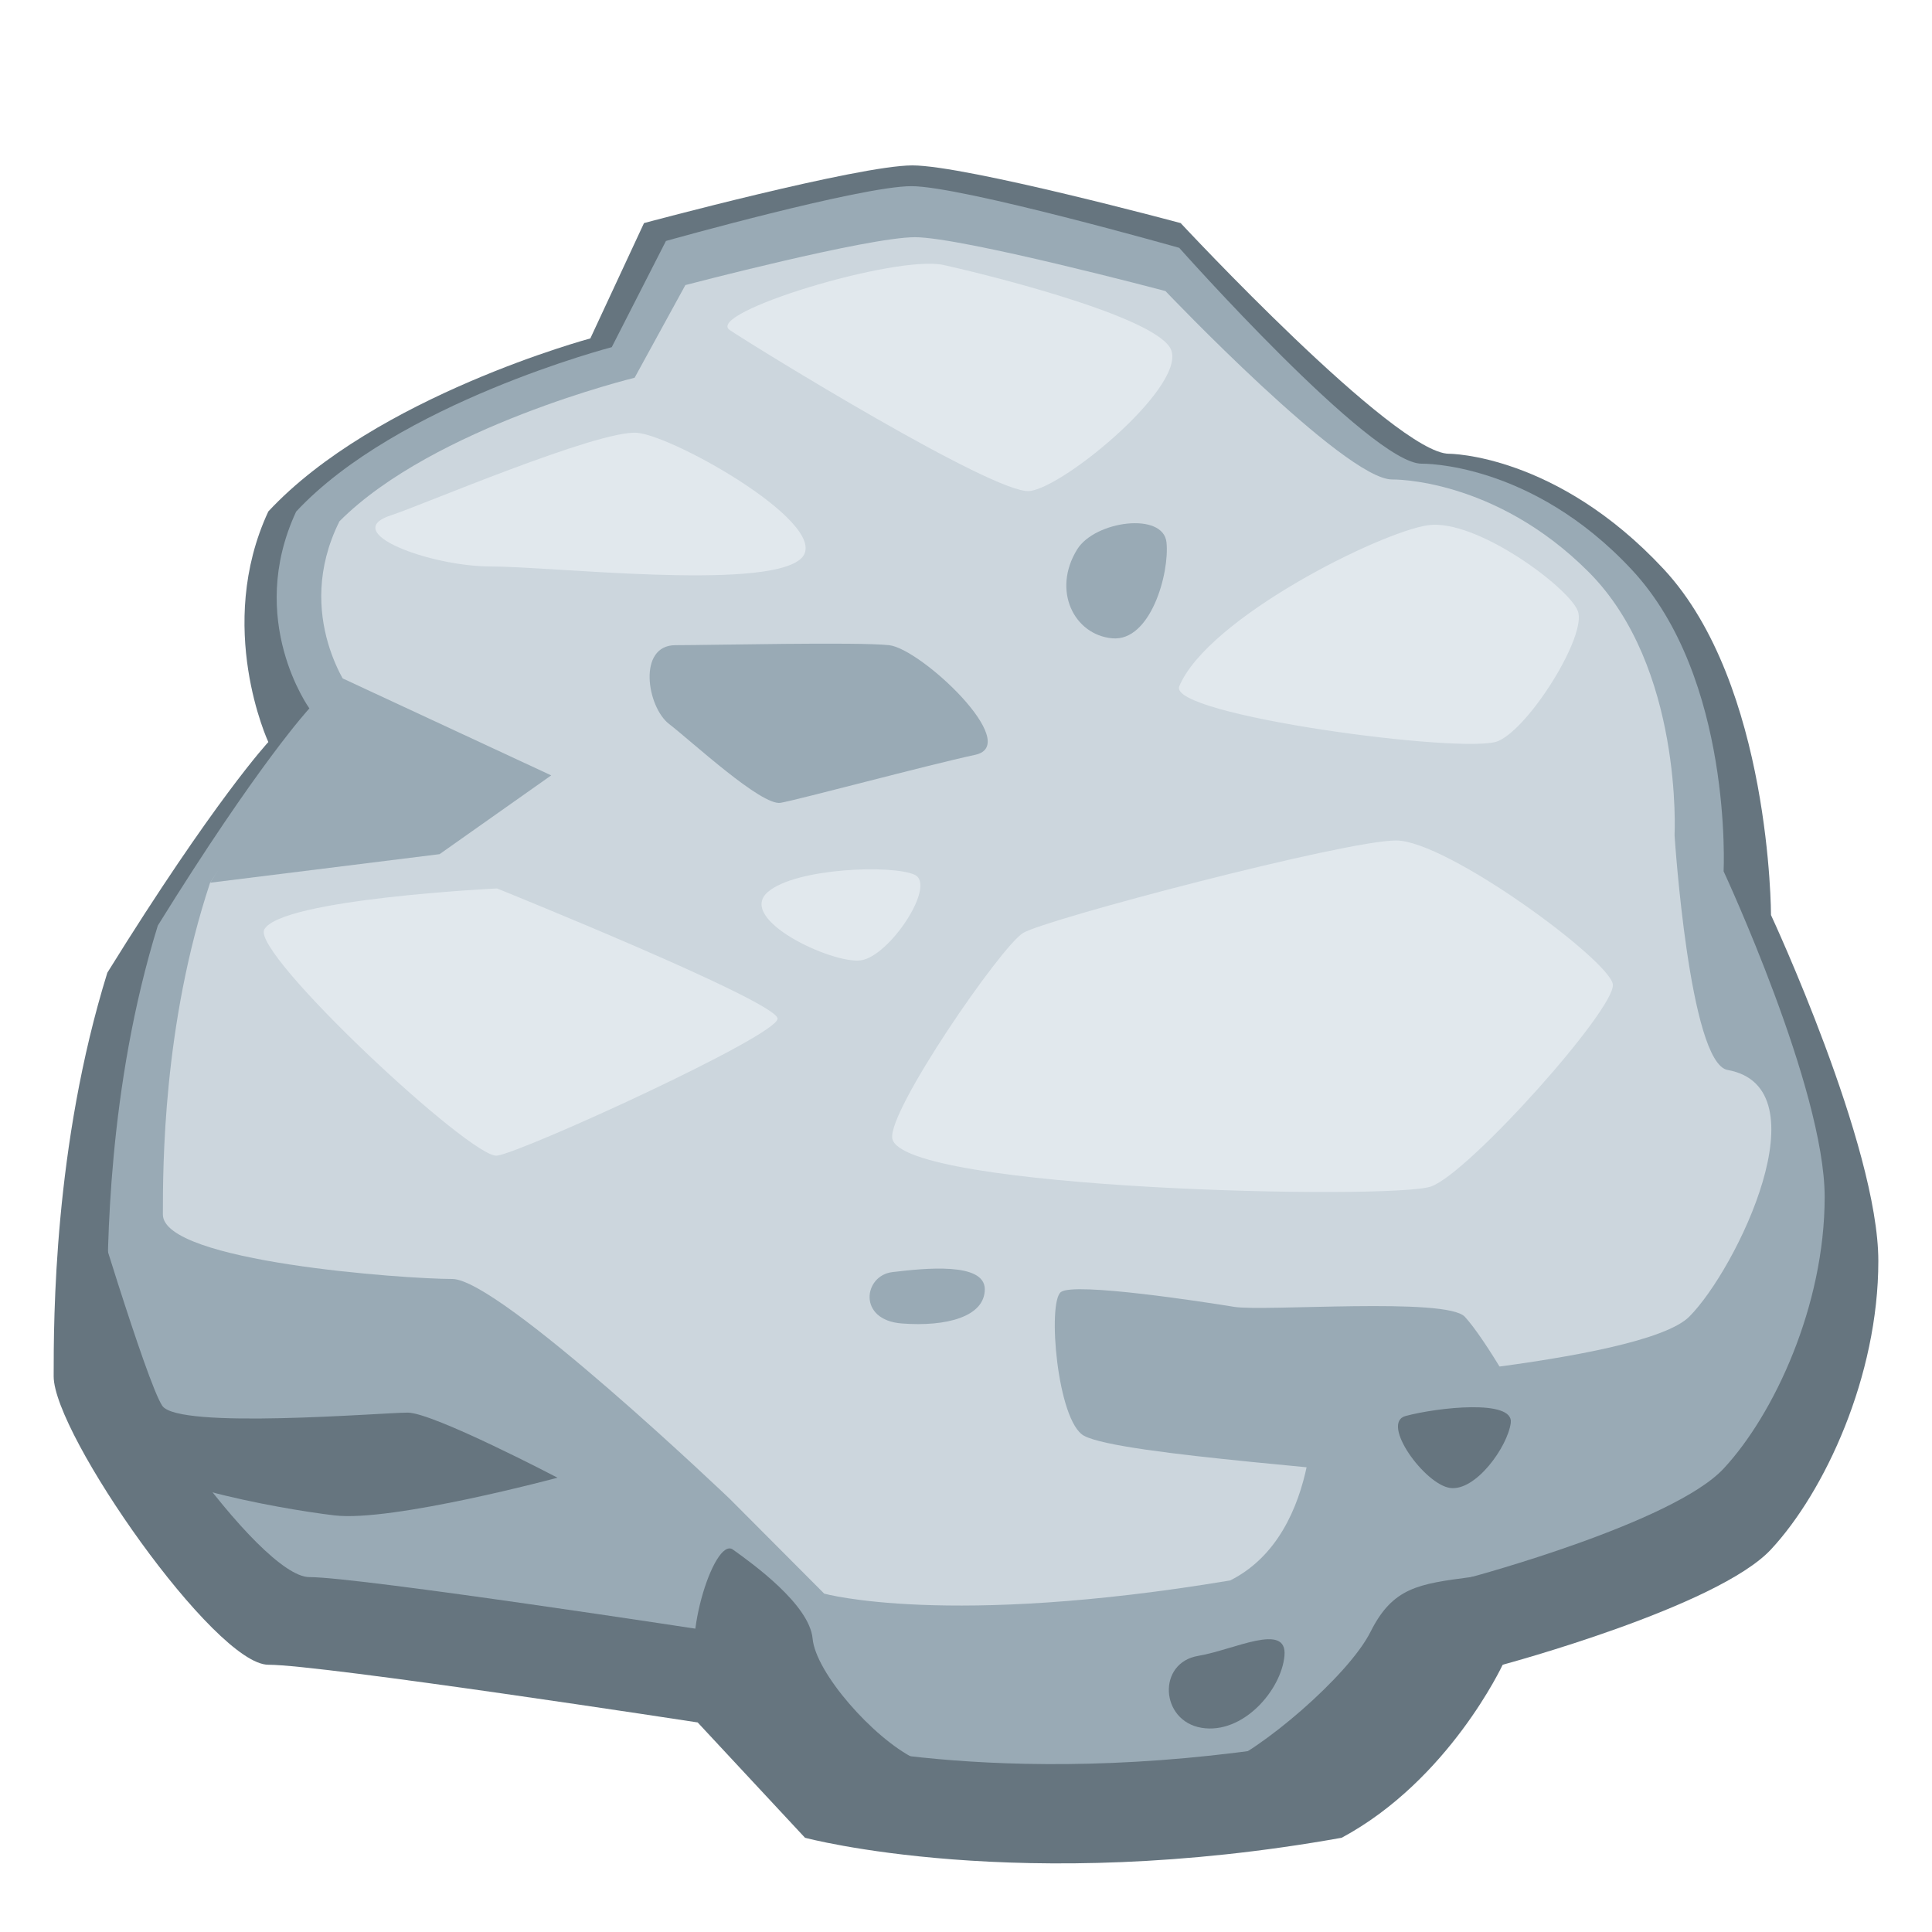
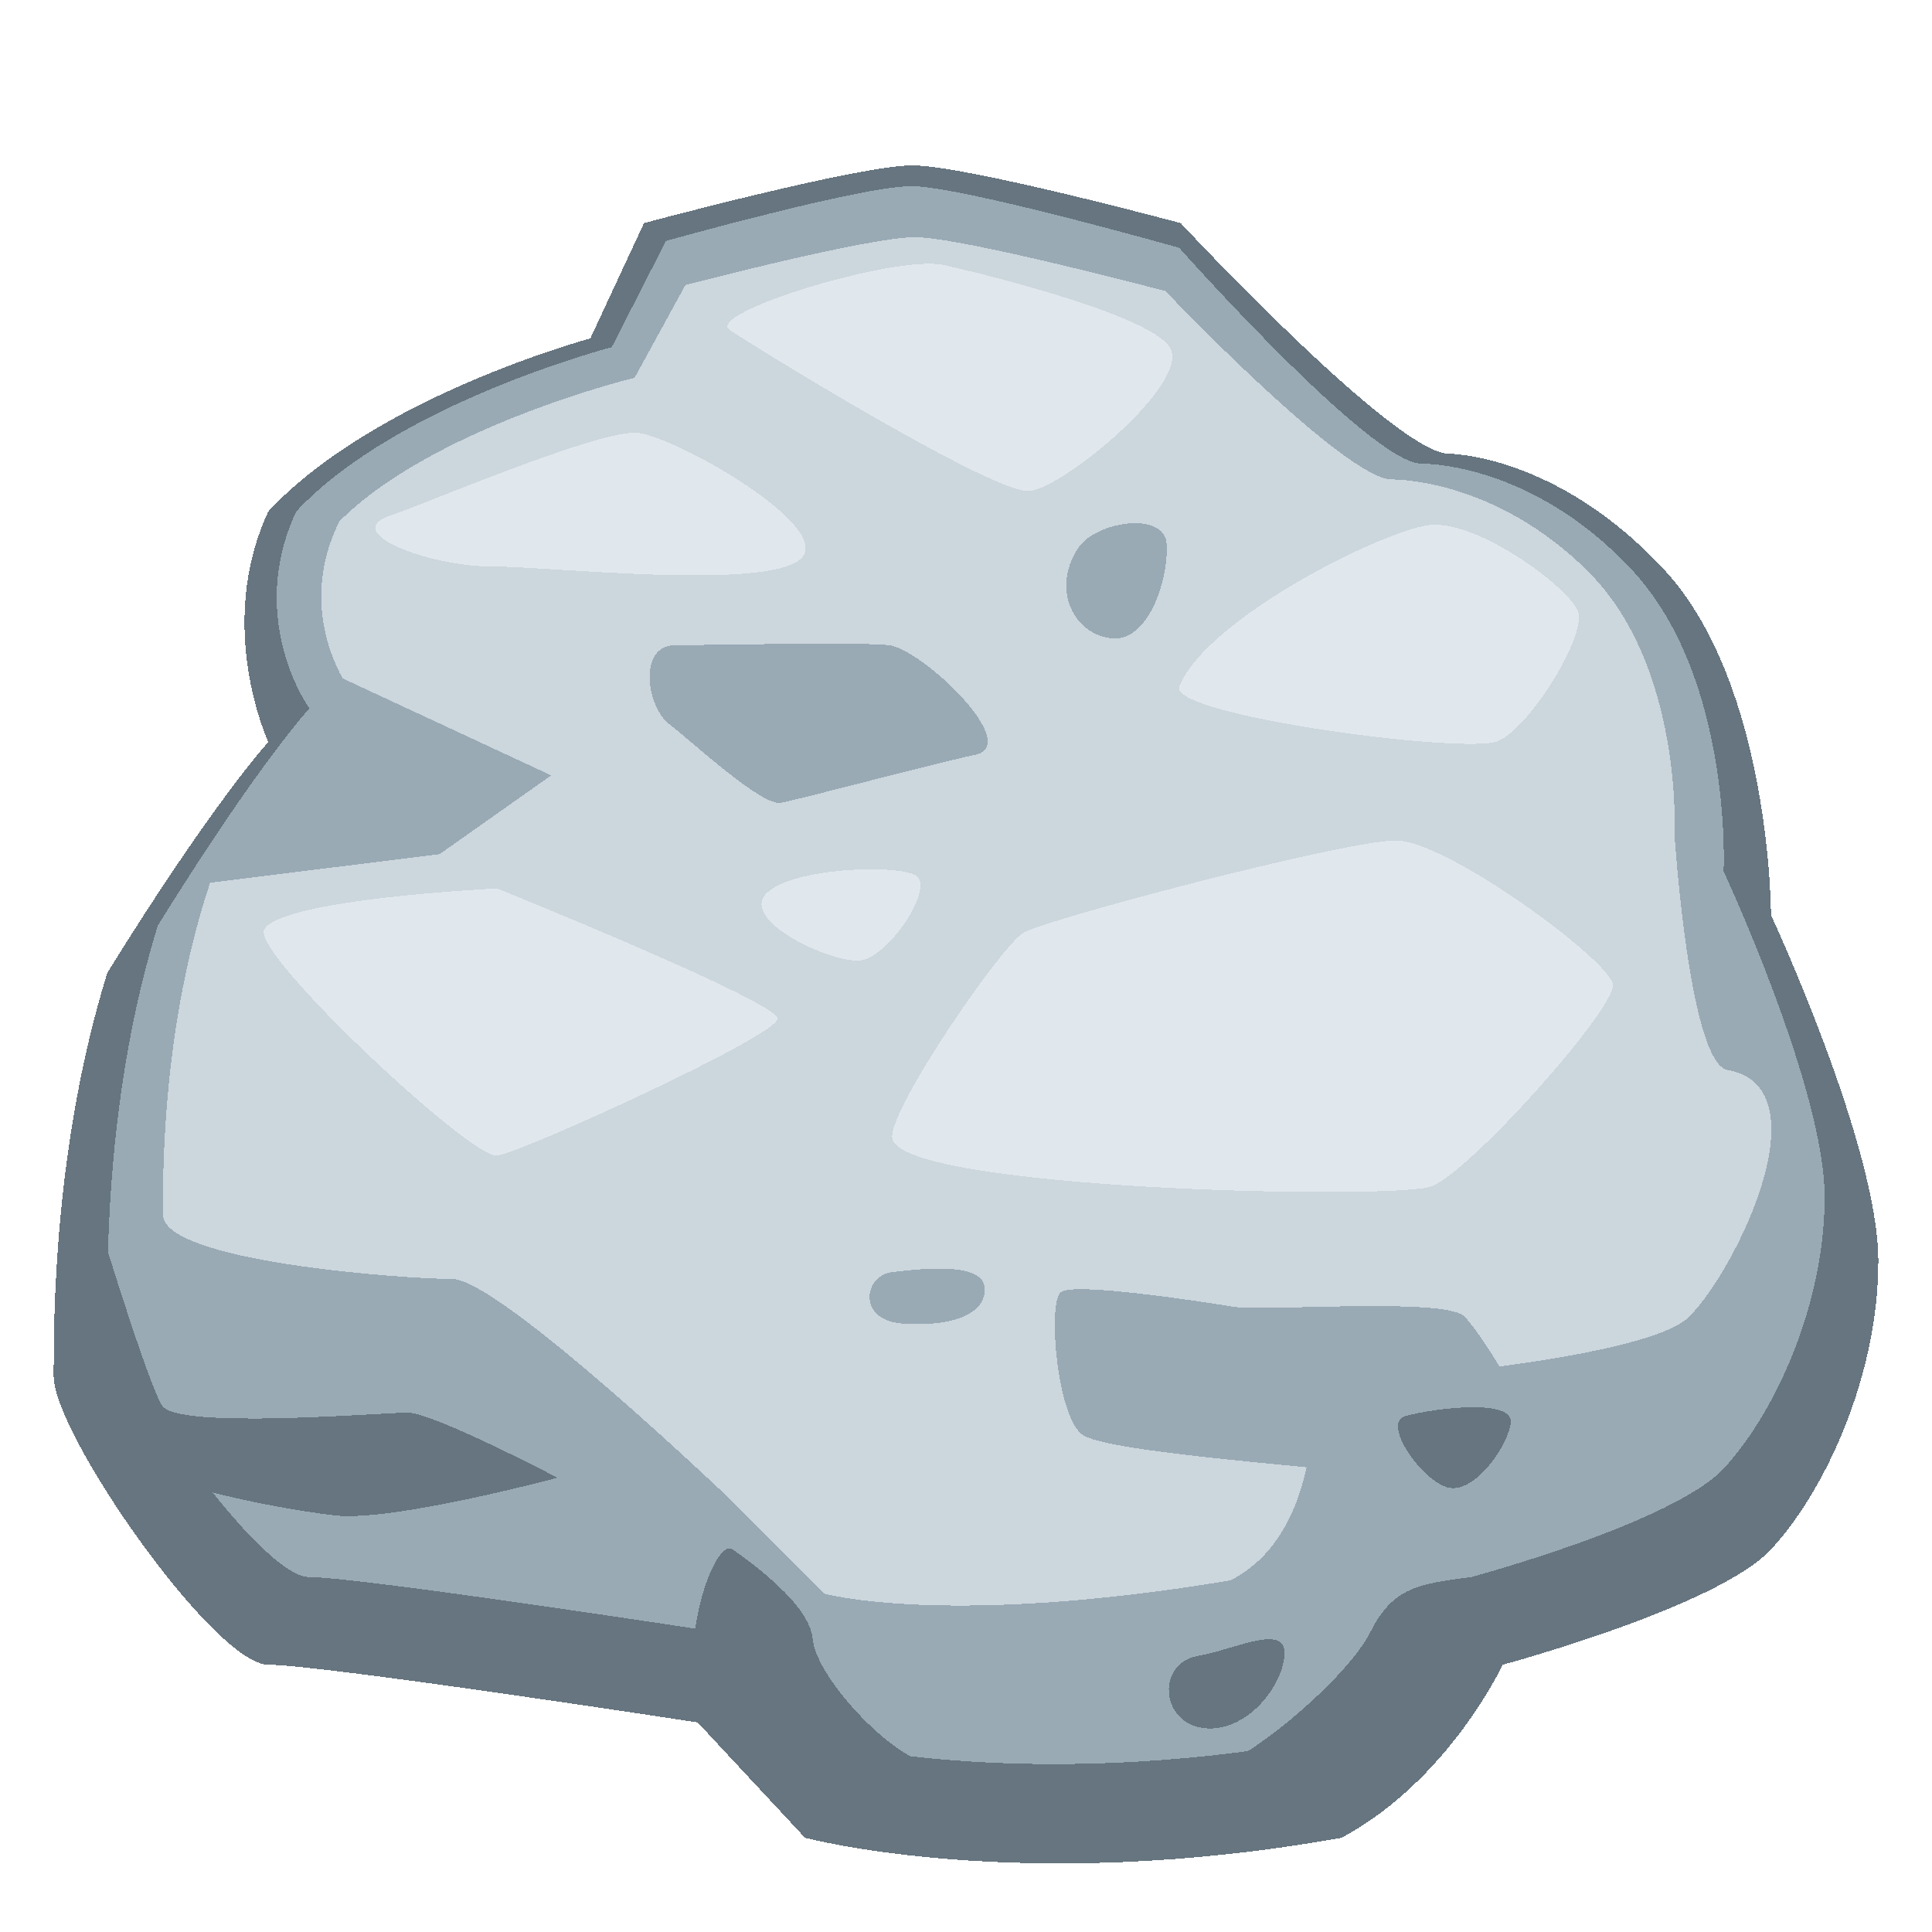
- <svg xmlns="http://www.w3.org/2000/svg" viewBox="0 0 36 36">
-   <path fill="#66757F" d="M12 4.157s4-1.075 5-1.075 5 1.075 5 1.075 4 4.298 5 4.298c0 0 2 0 4 2.149s2 6.447 2 6.447 2 4.298 2 6.447-1 4.298-2 5.373c-1 1.075-5 2.149-5 2.149s-1 2.149-3 3.224c-6 1.075-10 0-10 0l-2-2.149S6 31.02 5 31.02s-4-4.298-4-5.373c0-1.075 0-4.298 1-7.522 2-3.224 3-4.298 3-4.298S4 11.679 5 9.53c2-2.149 6-3.224 6-3.224l1-2.149z" />
-   <path fill="#99AAB5" d="M12.409 4.49s3.633-1.021 4.574-1.021c.941 0 4.99 1.149 4.99 1.149s3.574 4.022 4.515 4.022c0 0 2.038-.045 3.921 1.979s1.708 5.617 1.708 5.617S34 20.282 34 22.305s-.941 4.047-1.882 5.059c-.941 1.012-4.706 2.023-4.706 2.023s-.941 2.023-2.824 3.035c-5.647 1.012-9.412 0-9.412 0l-1.882-2.023s-6.588-1.012-7.529-1.012S2 25.34 2 24.328c0-1.012 0-4.047.941-7.082C4.824 14.211 5.765 13.2 5.765 13.2s-1.188-1.643-.247-3.667C7.4 7.51 11.399 6.469 11.399 6.469l1.01-1.979z" />
-   <path fill="#CCD6DD" d="M12.771 5.312s3.398-.892 4.278-.892c.88 0 4.667 1.003 4.667 1.003s3.342 3.511 4.222 3.511c0 0 1.906-.039 3.667 1.727 1.76 1.766 1.598 4.903 1.598 4.903s.275 4.245.988 4.373c1.81.324.167 3.713-.713 4.596s-7.01 1.277-7.01 1.277.216 2.755-1.545 3.639c-5.281.883-7.565.246-7.565.246l-1.76-1.766s-4.29-4.097-5.17-4.097-5.393-.319-5.393-1.202 0-3.533.88-6.182c1.76-2.649 2.641-3.533 2.641-3.533s-1.111-1.435-.231-3.201c1.76-1.766 5.5-2.675 5.5-2.675l.946-1.727z" />
-   <path fill="#99AAB5" d="M6.29 12.597l3.981 1.851-2.08 1.468-4.274.532z" />
-   <path fill="#66757F" d="M1.597 21.981s1.129 3.766 1.426 4.213 4.099.128 4.574.128c.475 0 2.792 1.213 2.792 1.213s-3.089.83-4.158.702c-1.069-.128-3.848-.627-4.099-1.341s-.535-4.915-.535-4.915z" />
-   <path fill="#E1E8ED" d="M7.3 9.597c.49-.155 3.861-1.596 4.574-1.532.713.064 3.743 1.787 3.03 2.362s-4.634.128-5.762.128S6.29 9.916 7.3 9.597zm-2.376 7.724c.303-.571 4.337-.766 4.337-.766s5.228 2.107 5.228 2.426-4.752 2.49-5.228 2.553-4.575-3.766-4.337-4.213zm11.703 3.894c-.094-.505 2.02-3.575 2.436-3.83.416-.255 6-1.724 6.95-1.724s3.98 2.234 4.04 2.681c.059.447-2.673 3.511-3.386 3.766-.713.256-9.862.064-10.04-.893zm5.347-8.427c-.225.537 5.347 1.277 5.941 1.021.594-.255 1.663-1.979 1.485-2.426-.178-.447-1.901-1.724-2.792-1.596-.892.129-4.1 1.725-4.634 3.001zm-4.396-7.851c.498.107 3.802.894 4.218 1.532s-1.96 2.617-2.614 2.681c-.653.064-5.109-2.681-5.584-3s3.088-1.405 3.98-1.213z" />
-   <path fill="#66757F" d="M13.063 31.364c-.416-.638.238-2.745.594-2.49s1.426 1.021 1.485 1.66c.059.638 1.129 1.851 1.901 2.234s4.99.383 5.703.128c.713-.255 2.376-1.66 2.792-2.49s.896-.891 1.874-1.02 1.922.844.588 1.634c-1.333.79-2.759 2.195-4.422 2.514-1.663.319-7.069.575-8.02.192-.951-.383-2.495-2.362-2.495-2.362z" />
-   <path fill="#99AAB5" d="M20.2 26.754c-.501-.269-.688-2.495-.43-2.68s2.666.185 3.225.277c.559.092 3.956-.185 4.3.185s1.173 1.726 1.462 2.541c.289.816-1.591.693-2.322.508s-5.547-.461-6.235-.831zm-7.613-14.732c.653 0 3.386-.064 3.98 0 .594.064 2.495 1.851 1.604 2.043-.891.192-3.267.83-3.624.894s-1.663-1.149-2.079-1.468c-.415-.32-.593-1.469.119-1.469zm7.486-1.787c.33-.531 1.604-.702 1.663-.128.059.575-.297 1.851-1.01 1.787-.713-.063-1.129-.893-.653-1.659zm-3.446 13.469c.593-.071 1.723-.192 1.723.319s-.713.702-1.545.638c-.831-.063-.713-.893-.178-.957z" />
-   <path fill="#E1E8ED" d="M14.31 16.619c.519-.446 2.317-.511 2.733-.319.416.192-.475 1.532-1.01 1.596-.535.063-2.317-.767-1.723-1.277z" />
-   <path fill="#66757F" d="M26.191 26.385c.593-.159 2.02-.319 1.96.128-.059.447-.653 1.277-1.129 1.213s-1.306-1.213-.831-1.341zm-3.861 4.469c.656-.109 1.663-.638 1.604 0-.059.638-.772 1.468-1.545 1.341-.772-.128-.831-1.214-.059-1.341z" />
+ <svg xmlns="http://www.w3.org/2000/svg" viewBox="0 0 36 36" version="1.1" id="svg22" shape-rendering="crispEdges">
+   <defs id="defs26" />
+   <path fill="#66757F" d="M12 4.157s4-1.075 5-1.075 5 1.075 5 1.075 4 4.298 5 4.298c0 0 2 0 4 2.149s2 6.447 2 6.447 2 4.298 2 6.447-1 4.298-2 5.373c-1 1.075-5 2.149-5 2.149s-1 2.149-3 3.224c-6 1.075-10 0-10 0l-2-2.149S6 31.02 5 31.02s-4-4.298-4-5.373c0-1.075 0-4.298 1-7.522 2-3.224 3-4.298 3-4.298S4 11.679 5 9.53c2-2.149 6-3.224 6-3.224l1-2.149z" id="path2" />
+   <path fill="#99AAB5" d="M12.409 4.49s3.633-1.021 4.574-1.021c.941 0 4.99 1.149 4.99 1.149s3.574 4.022 4.515 4.022c0 0 2.038-.045 3.921 1.979s1.708 5.617 1.708 5.617S34 20.282 34 22.305s-.941 4.047-1.882 5.059c-.941 1.012-4.706 2.023-4.706 2.023s-.941 2.023-2.824 3.035c-5.647 1.012-9.412 0-9.412 0l-1.882-2.023s-6.588-1.012-7.529-1.012S2 25.34 2 24.328c0-1.012 0-4.047.941-7.082C4.824 14.211 5.765 13.2 5.765 13.2s-1.188-1.643-.247-3.667C7.4 7.51 11.399 6.469 11.399 6.469l1.01-1.979z" id="path4" />
+   <path fill="#CCD6DD" d="M12.771 5.312s3.398-.892 4.278-.892c.88 0 4.667 1.003 4.667 1.003s3.342 3.511 4.222 3.511c0 0 1.906-.039 3.667 1.727 1.76 1.766 1.598 4.903 1.598 4.903s.275 4.245.988 4.373c1.81.324.167 3.713-.713 4.596s-7.01 1.277-7.01 1.277.216 2.755-1.545 3.639c-5.281.883-7.565.246-7.565.246l-1.76-1.766s-4.29-4.097-5.17-4.097-5.393-.319-5.393-1.202 0-3.533.88-6.182c1.76-2.649 2.641-3.533 2.641-3.533s-1.111-1.435-.231-3.201c1.76-1.766 5.5-2.675 5.5-2.675l.946-1.727z" id="path6" />
+   <path fill="#99AAB5" d="M6.29 12.597l3.981 1.851-2.08 1.468-4.274.532z" id="path8" />
+   <path fill="#66757F" d="M1.597 21.981s1.129 3.766 1.426 4.213 4.099.128 4.574.128c.475 0 2.792 1.213 2.792 1.213s-3.089.83-4.158.702c-1.069-.128-3.848-.627-4.099-1.341s-.535-4.915-.535-4.915z" id="path10" />
+   <path fill="#E1E8ED" d="M7.3 9.597c.49-.155 3.861-1.596 4.574-1.532.713.064 3.743 1.787 3.03 2.362s-4.634.128-5.762.128S6.29 9.916 7.3 9.597zm-2.376 7.724c.303-.571 4.337-.766 4.337-.766s5.228 2.107 5.228 2.426-4.752 2.49-5.228 2.553-4.575-3.766-4.337-4.213zm11.703 3.894c-.094-.505 2.02-3.575 2.436-3.83.416-.255 6-1.724 6.95-1.724s3.98 2.234 4.04 2.681c.059.447-2.673 3.511-3.386 3.766-.713.256-9.862.064-10.04-.893zm5.347-8.427c-.225.537 5.347 1.277 5.941 1.021.594-.255 1.663-1.979 1.485-2.426-.178-.447-1.901-1.724-2.792-1.596-.892.129-4.1 1.725-4.634 3.001zm-4.396-7.851c.498.107 3.802.894 4.218 1.532s-1.96 2.617-2.614 2.681c-.653.064-5.109-2.681-5.584-3s3.088-1.405 3.98-1.213z" id="path12" />
+   <path fill="#66757F" d="M13.063 31.364c-.416-.638.238-2.745.594-2.49s1.426 1.021 1.485 1.66c.059.638 1.129 1.851 1.901 2.234s4.99.383 5.703.128c.713-.255 2.376-1.66 2.792-2.49s.896-.891 1.874-1.02 1.922.844.588 1.634c-1.333.79-2.759 2.195-4.422 2.514-1.663.319-7.069.575-8.02.192-.951-.383-2.495-2.362-2.495-2.362z" id="path14" />
+   <path fill="#99AAB5" d="M20.2 26.754c-.501-.269-.688-2.495-.43-2.68s2.666.185 3.225.277c.559.092 3.956-.185 4.3.185s1.173 1.726 1.462 2.541c.289.816-1.591.693-2.322.508s-5.547-.461-6.235-.831zm-7.613-14.732c.653 0 3.386-.064 3.98 0 .594.064 2.495 1.851 1.604 2.043-.891.192-3.267.83-3.624.894s-1.663-1.149-2.079-1.468c-.415-.32-.593-1.469.119-1.469zm7.486-1.787c.33-.531 1.604-.702 1.663-.128.059.575-.297 1.851-1.01 1.787-.713-.063-1.129-.893-.653-1.659zm-3.446 13.469c.593-.071 1.723-.192 1.723.319s-.713.702-1.545.638c-.831-.063-.713-.893-.178-.957z" id="path16" />
+   <path fill="#E1E8ED" d="M14.31 16.619c.519-.446 2.317-.511 2.733-.319.416.192-.475 1.532-1.01 1.596-.535.063-2.317-.767-1.723-1.277z" id="path18" />
+   <path fill="#66757F" d="M26.191 26.385c.593-.159 2.02-.319 1.96.128-.059.447-.653 1.277-1.129 1.213s-1.306-1.213-.831-1.341zm-3.861 4.469c.656-.109 1.663-.638 1.604 0-.059.638-.772 1.468-1.545 1.341-.772-.128-.831-1.214-.059-1.341z" id="path20" />
</svg>
